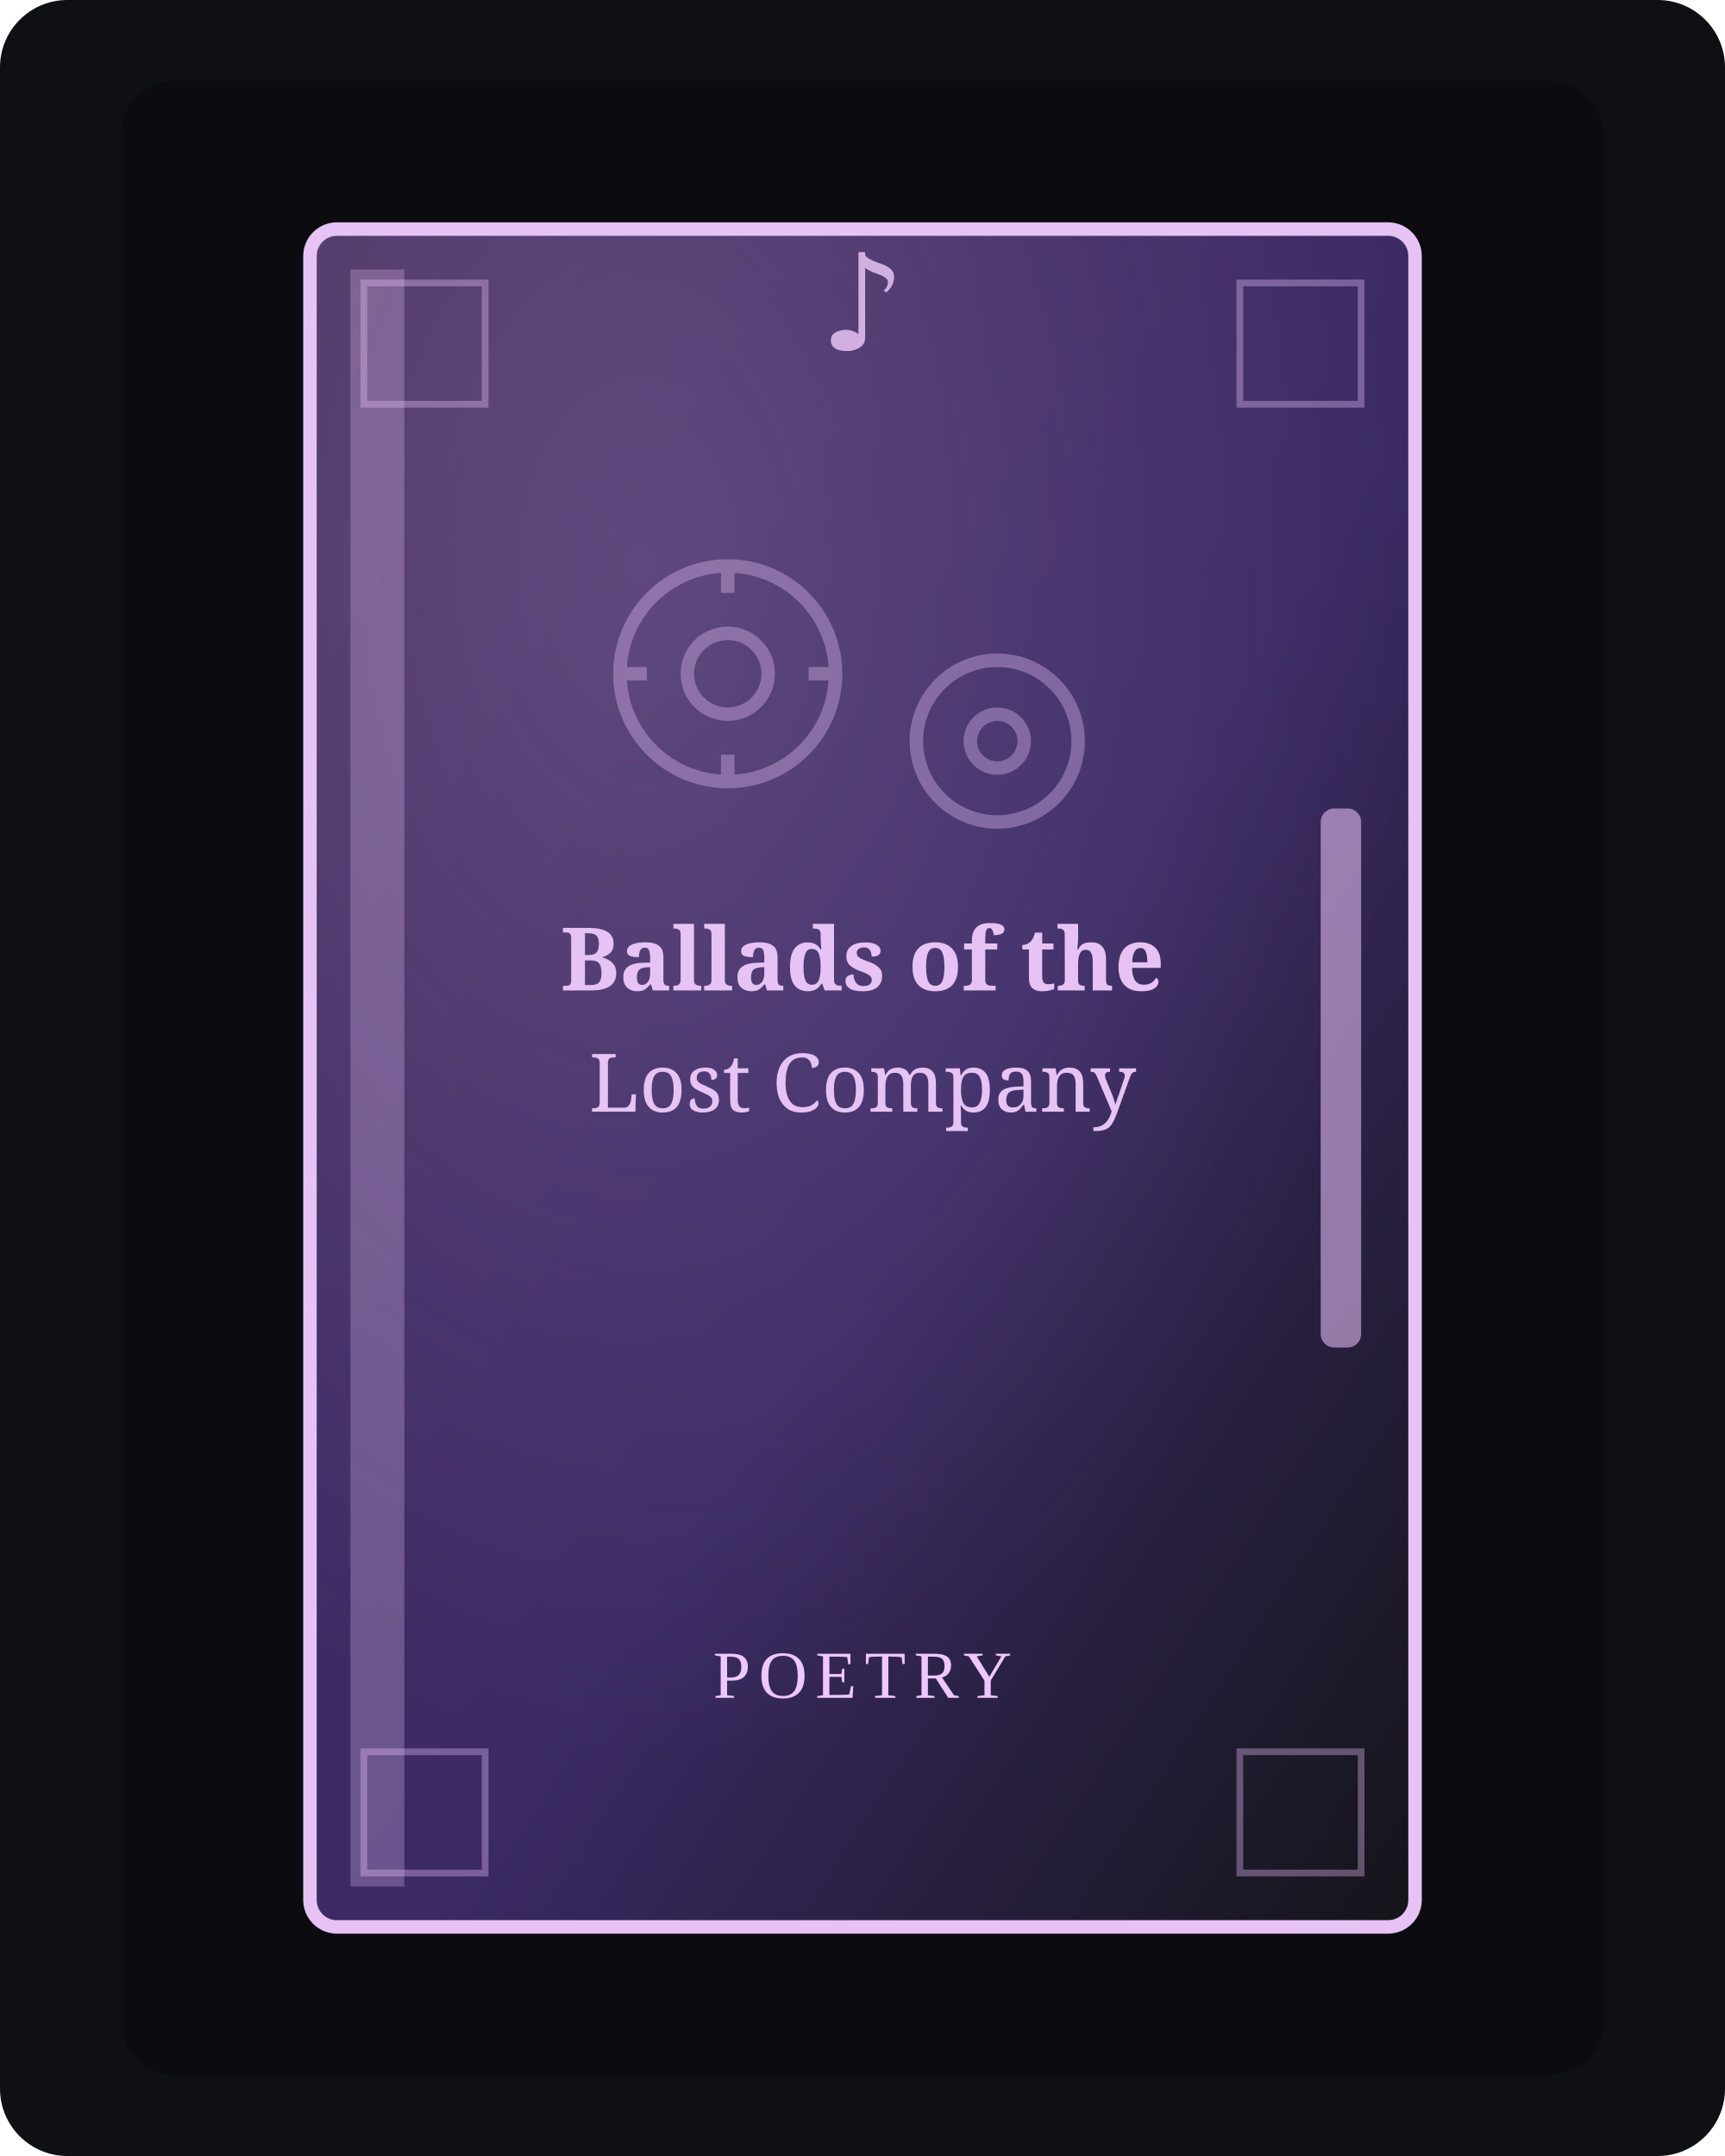
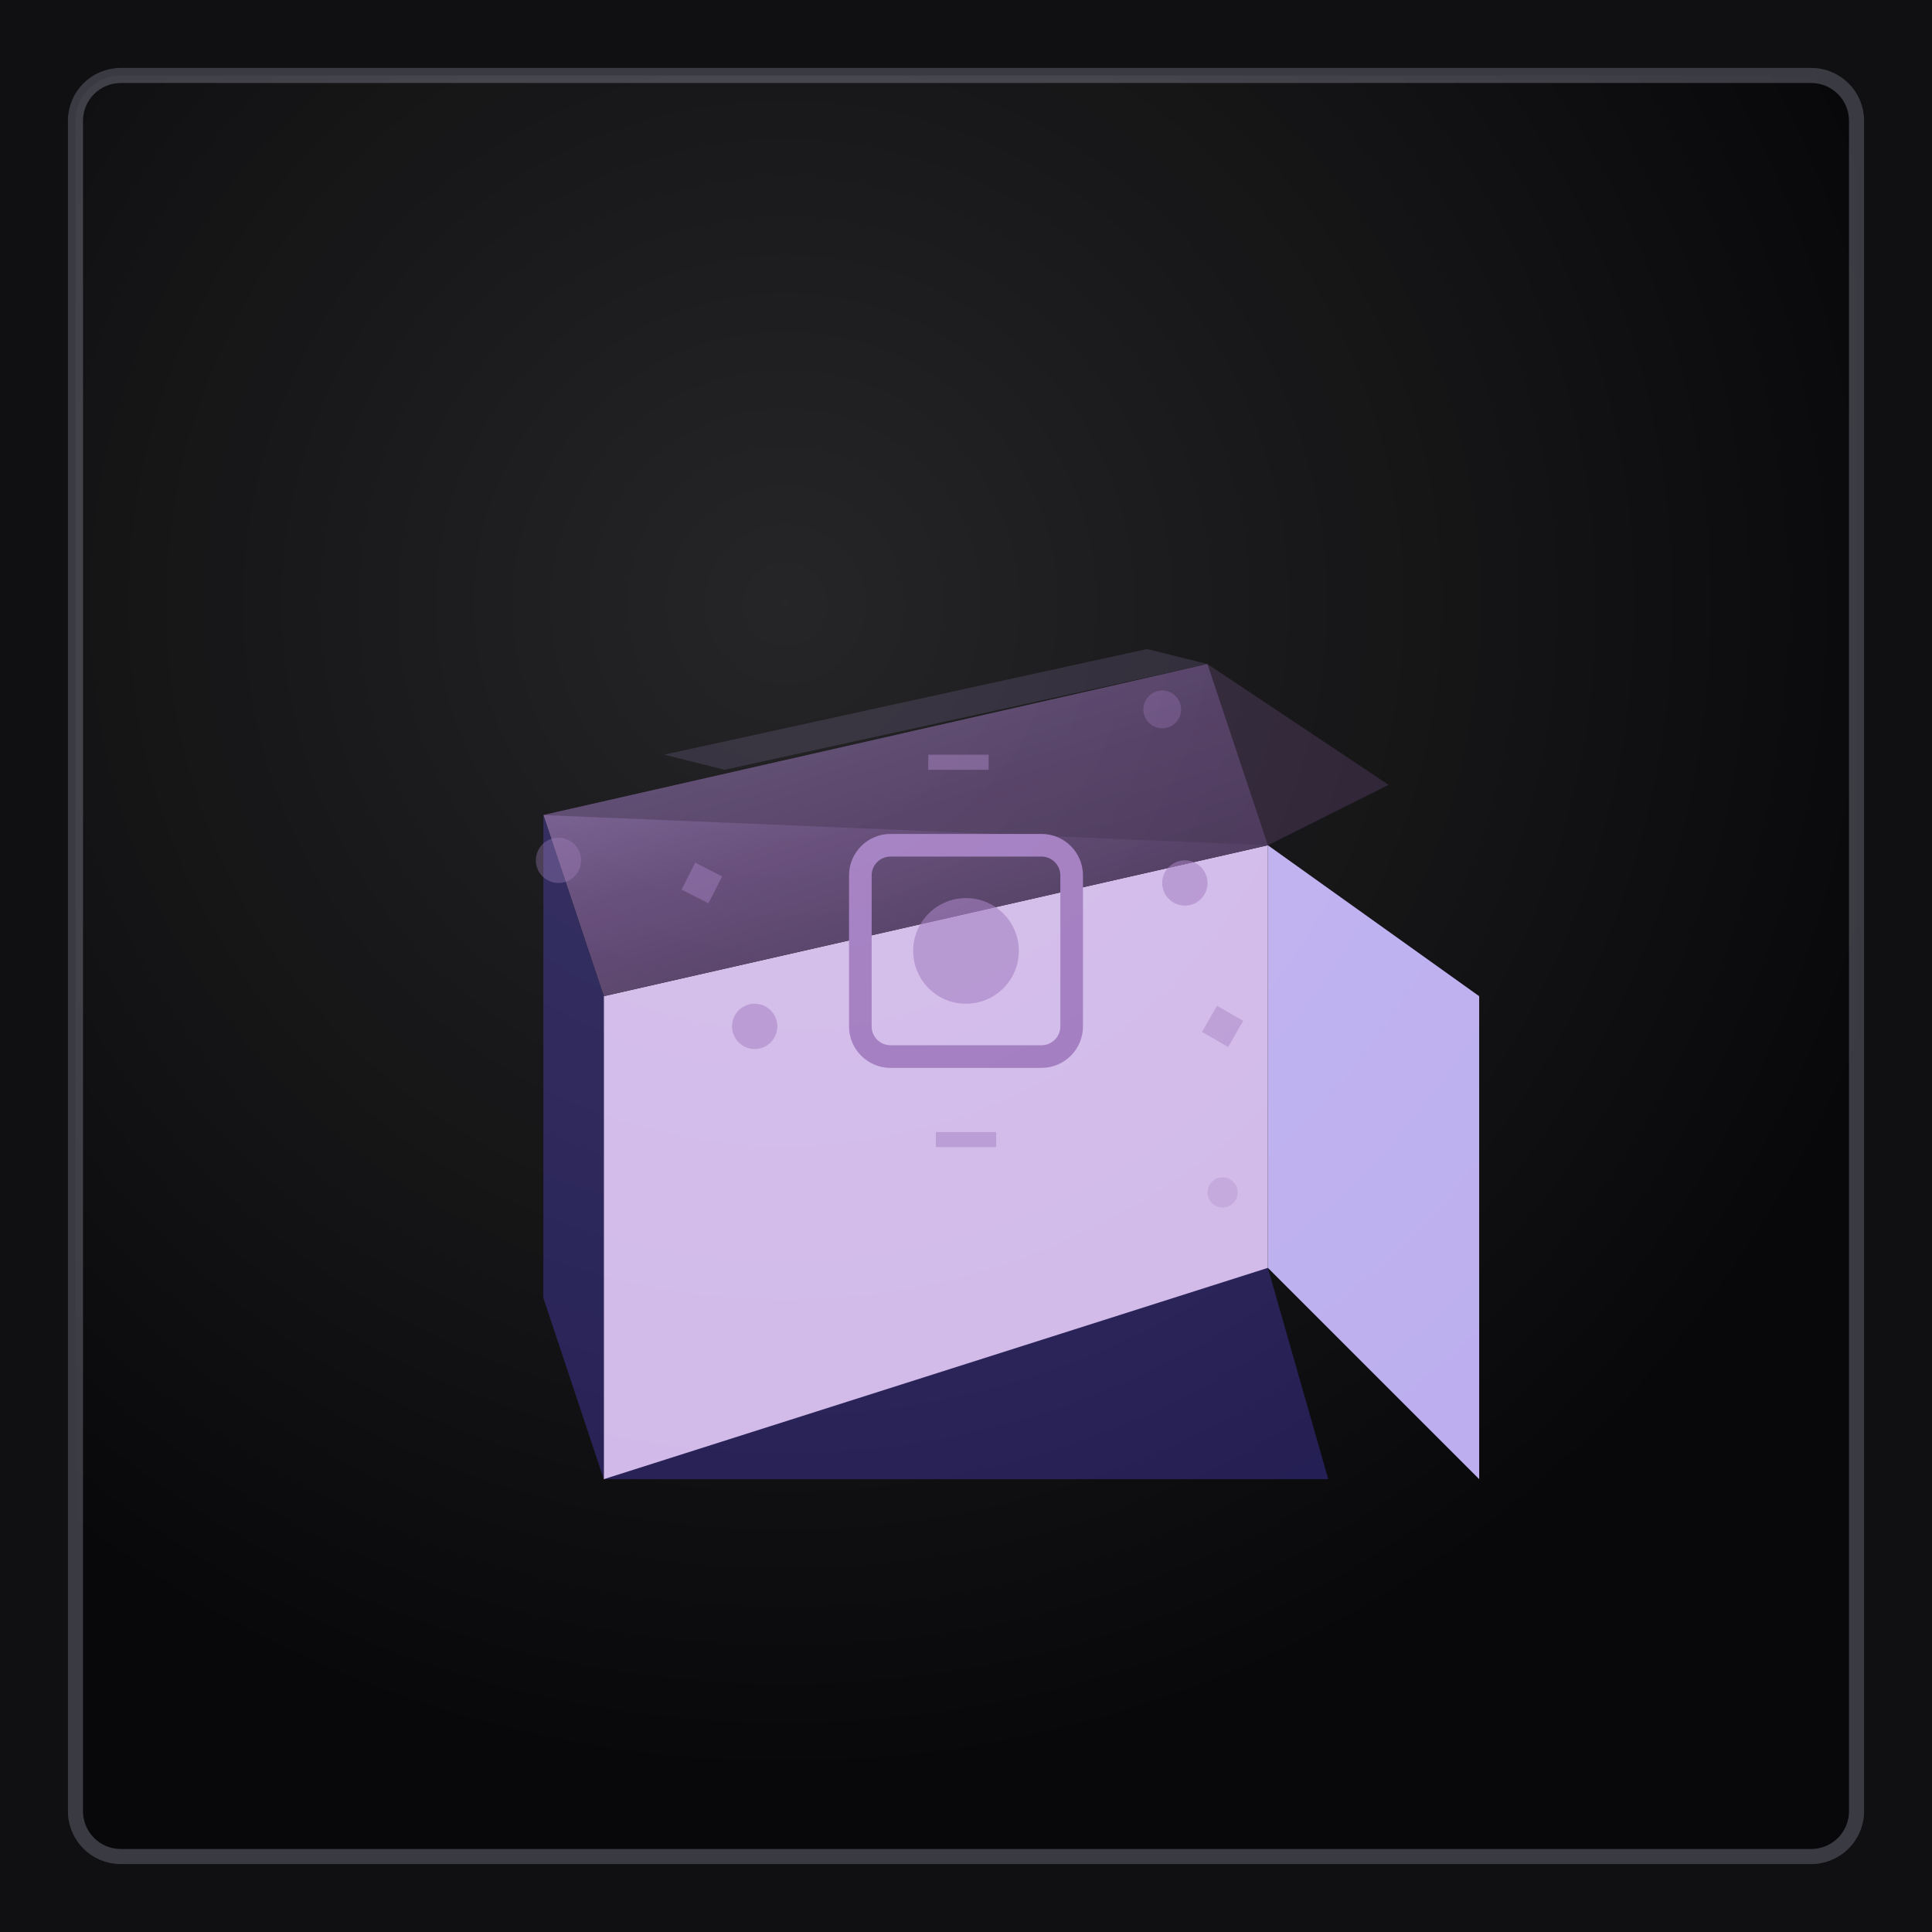
- <svg xmlns="http://www.w3.org/2000/svg" width="256" height="320" viewBox="0 0 256 320" role="img" aria-label="Ballads of the Lost Company">
+ <svg xmlns="http://www.w3.org/2000/svg" width="256" height="256" viewBox="0 0 256 256" role="img" aria-label="Ballads of the Lost Company">
  <defs>
-     <linearGradient id="g-ballads-of-the-lost-company" x1="0" y1="0" x2="1" y2="1">
-       <stop offset="0%" stop-color="#473061" />
-       <stop offset="55%" stop-color="#3b2a65" />
-       <stop offset="100%" stop-color="#141418" />
+     <linearGradient id="cover-ballads-of-the-lost-company" x1="0.15" y1="0" x2="0.85" y2="1">
+       <stop offset="0%" stop-color="#8068a0" />
+       <stop offset="45%" stop-color="#5a4070" />
+       <stop offset="100%" stop-color="#3a2848" />
    </linearGradient>
-     <radialGradient id="shine-ballads-of-the-lost-company" cx="30%" cy="20%" r="70%">
-       <stop offset="0%" stop-color="#e6c3f4" stop-opacity="0.18" />
-       <stop offset="100%" stop-color="#e6c3f4" stop-opacity="0" />
+     <radialGradient id="glow-ballads-of-the-lost-company" cx="40%" cy="30%" r="65%">
+       <stop offset="0%" stop-color="#ffffff" stop-opacity="0.12" />
+       <stop offset="100%" stop-color="#ffffff" stop-opacity="0" />
    </radialGradient>
  </defs>
-   <rect width="256" height="320" rx="10" fill="#0f1014" />
-   <rect x="18" y="12" width="220" height="296" rx="8" fill="#090a0d" opacity="0.55" />
-   <rect x="46" y="34" width="164" height="252" rx="4" fill="url(#g-ballads-of-the-lost-company)" stroke="#e6c3f4" stroke-width="2" />
-   <rect x="52" y="40" width="8" height="240" fill="#e6c3f4" opacity="0.28" />
-   <rect x="196" y="120" width="6" height="80" rx="2" fill="#eec7fe" opacity="0.55" />
-   <rect x="46" y="34" width="164" height="252" rx="6" fill="url(#shine-ballads-of-the-lost-company)" pointer-events="none" />
-   <g transform="translate(0,2)">
-     <g opacity="0.34" fill="none" stroke="#eec7fe" stroke-width="2">
-       <circle cx="108" cy="98" r="16" />
-       <circle cx="108" cy="98" r="6" />
-       <circle cx="148" cy="108" r="12" />
-       <circle cx="148" cy="108" r="4" />
-       <path d="M108 82 L108 86 M108 110 L108 114 M92 98 L96 98 M120 98 L124 98" />
-     </g>
+   <rect width="256" height="256" fill="#101012" />
+   <rect x="10" y="10" width="236" height="236" rx="6" fill="#08080a" stroke="#3a3a42" stroke-width="2" />
+   <g>
+     <polygon points="88,168 168,168 176,196 80,196" fill="#211b51" />
+     <polygon points="168,112 196,132 196,196 168,168" fill="#bcaeef" />
+     <polygon points="80,132 168,112 168,168 80,196" fill="#d0b8e8" />
+     <polygon points="72,108 160,88 168,112 80,132" fill="url(#cover-ballads-of-the-lost-company)" />
+     <polygon points="160,88 184,104 168,112 72,108" fill="#3a2848" opacity="0.55" />
+     <path d="M72 108 L80 132 L80 196 L72 172 Z" fill="#211b51" />
+     <path d="M88 100 L152 86 L160 88 L96 102 Z" fill="#8068a0" opacity="0.22" />
+     <rect x="114" y="112" width="28" height="28" rx="4" fill="none" stroke="#9e77be" stroke-width="3" />
+     <circle cx="128" cy="126" r="7" fill="#9e77be" opacity="0.6" />
+     <circle cx="100" cy="136" r="3" fill="#9e77be" opacity="0.55" />
+     <rect x="91" y="115" width="4" height="4" fill="#9e77be" opacity="0.45" transform="rotate(207 93 117)" />
+     <path d="M123 101 L131 101" stroke="#9e77be" stroke-width="2" opacity="0.5" />
+     <circle cx="157" cy="117" r="3" fill="#9e77be" opacity="0.55" />
+     <rect x="160" y="134" width="4" height="4" fill="#9e77be" opacity="0.45" transform="rotate(30 162 136)" />
+     <path d="M124 151 L132 151" stroke="#9e77be" stroke-width="2" opacity="0.5" />
+     <circle cx="74" cy="114" r="3" fill="#9e77be" opacity="0.35" />
+     <circle cx="154" cy="94" r="2.5" fill="#9e77be" opacity="0.3" />
+     <circle cx="162" cy="158" r="2" fill="#9e77be" opacity="0.28" />
  </g>
-   <rect x="54" y="42" width="18" height="18" fill="none" stroke="#eec7fe" opacity="0.35" />
-   <rect x="184" y="42" width="18" height="18" fill="none" stroke="#eec7fe" opacity="0.35" />
-   <rect x="54" y="260" width="18" height="18" fill="none" stroke="#eec7fe" opacity="0.35" />
-   <rect x="184" y="260" width="18" height="18" fill="none" stroke="#eec7fe" opacity="0.35" />
-   <text x="128" y="147" text-anchor="middle" fill="#e6c3f4" font-family="Georgia, serif" font-size="13" font-weight="700">Ballads of the</text>
-   <text x="128" y="165" text-anchor="middle" fill="#e6c3f4" font-family="Georgia, serif" font-size="12">Lost Company</text>
-   <text x="128" y="183" text-anchor="middle" fill="#e6c3f4" font-family="Georgia, serif" font-size="11" />
-   <text x="128" y="252" text-anchor="middle" fill="#eec7fe" font-size="10" letter-spacing="1.2">POETRY</text>
-   <text x="128" y="52" text-anchor="middle" fill="#e6c3f4" font-family="Georgia, serif" font-size="20" opacity="0.85">♪</text>
+   <rect x="10" y="10" width="236" height="236" rx="6" fill="url(#glow-ballads-of-the-lost-company)" pointer-events="none" />
</svg>
